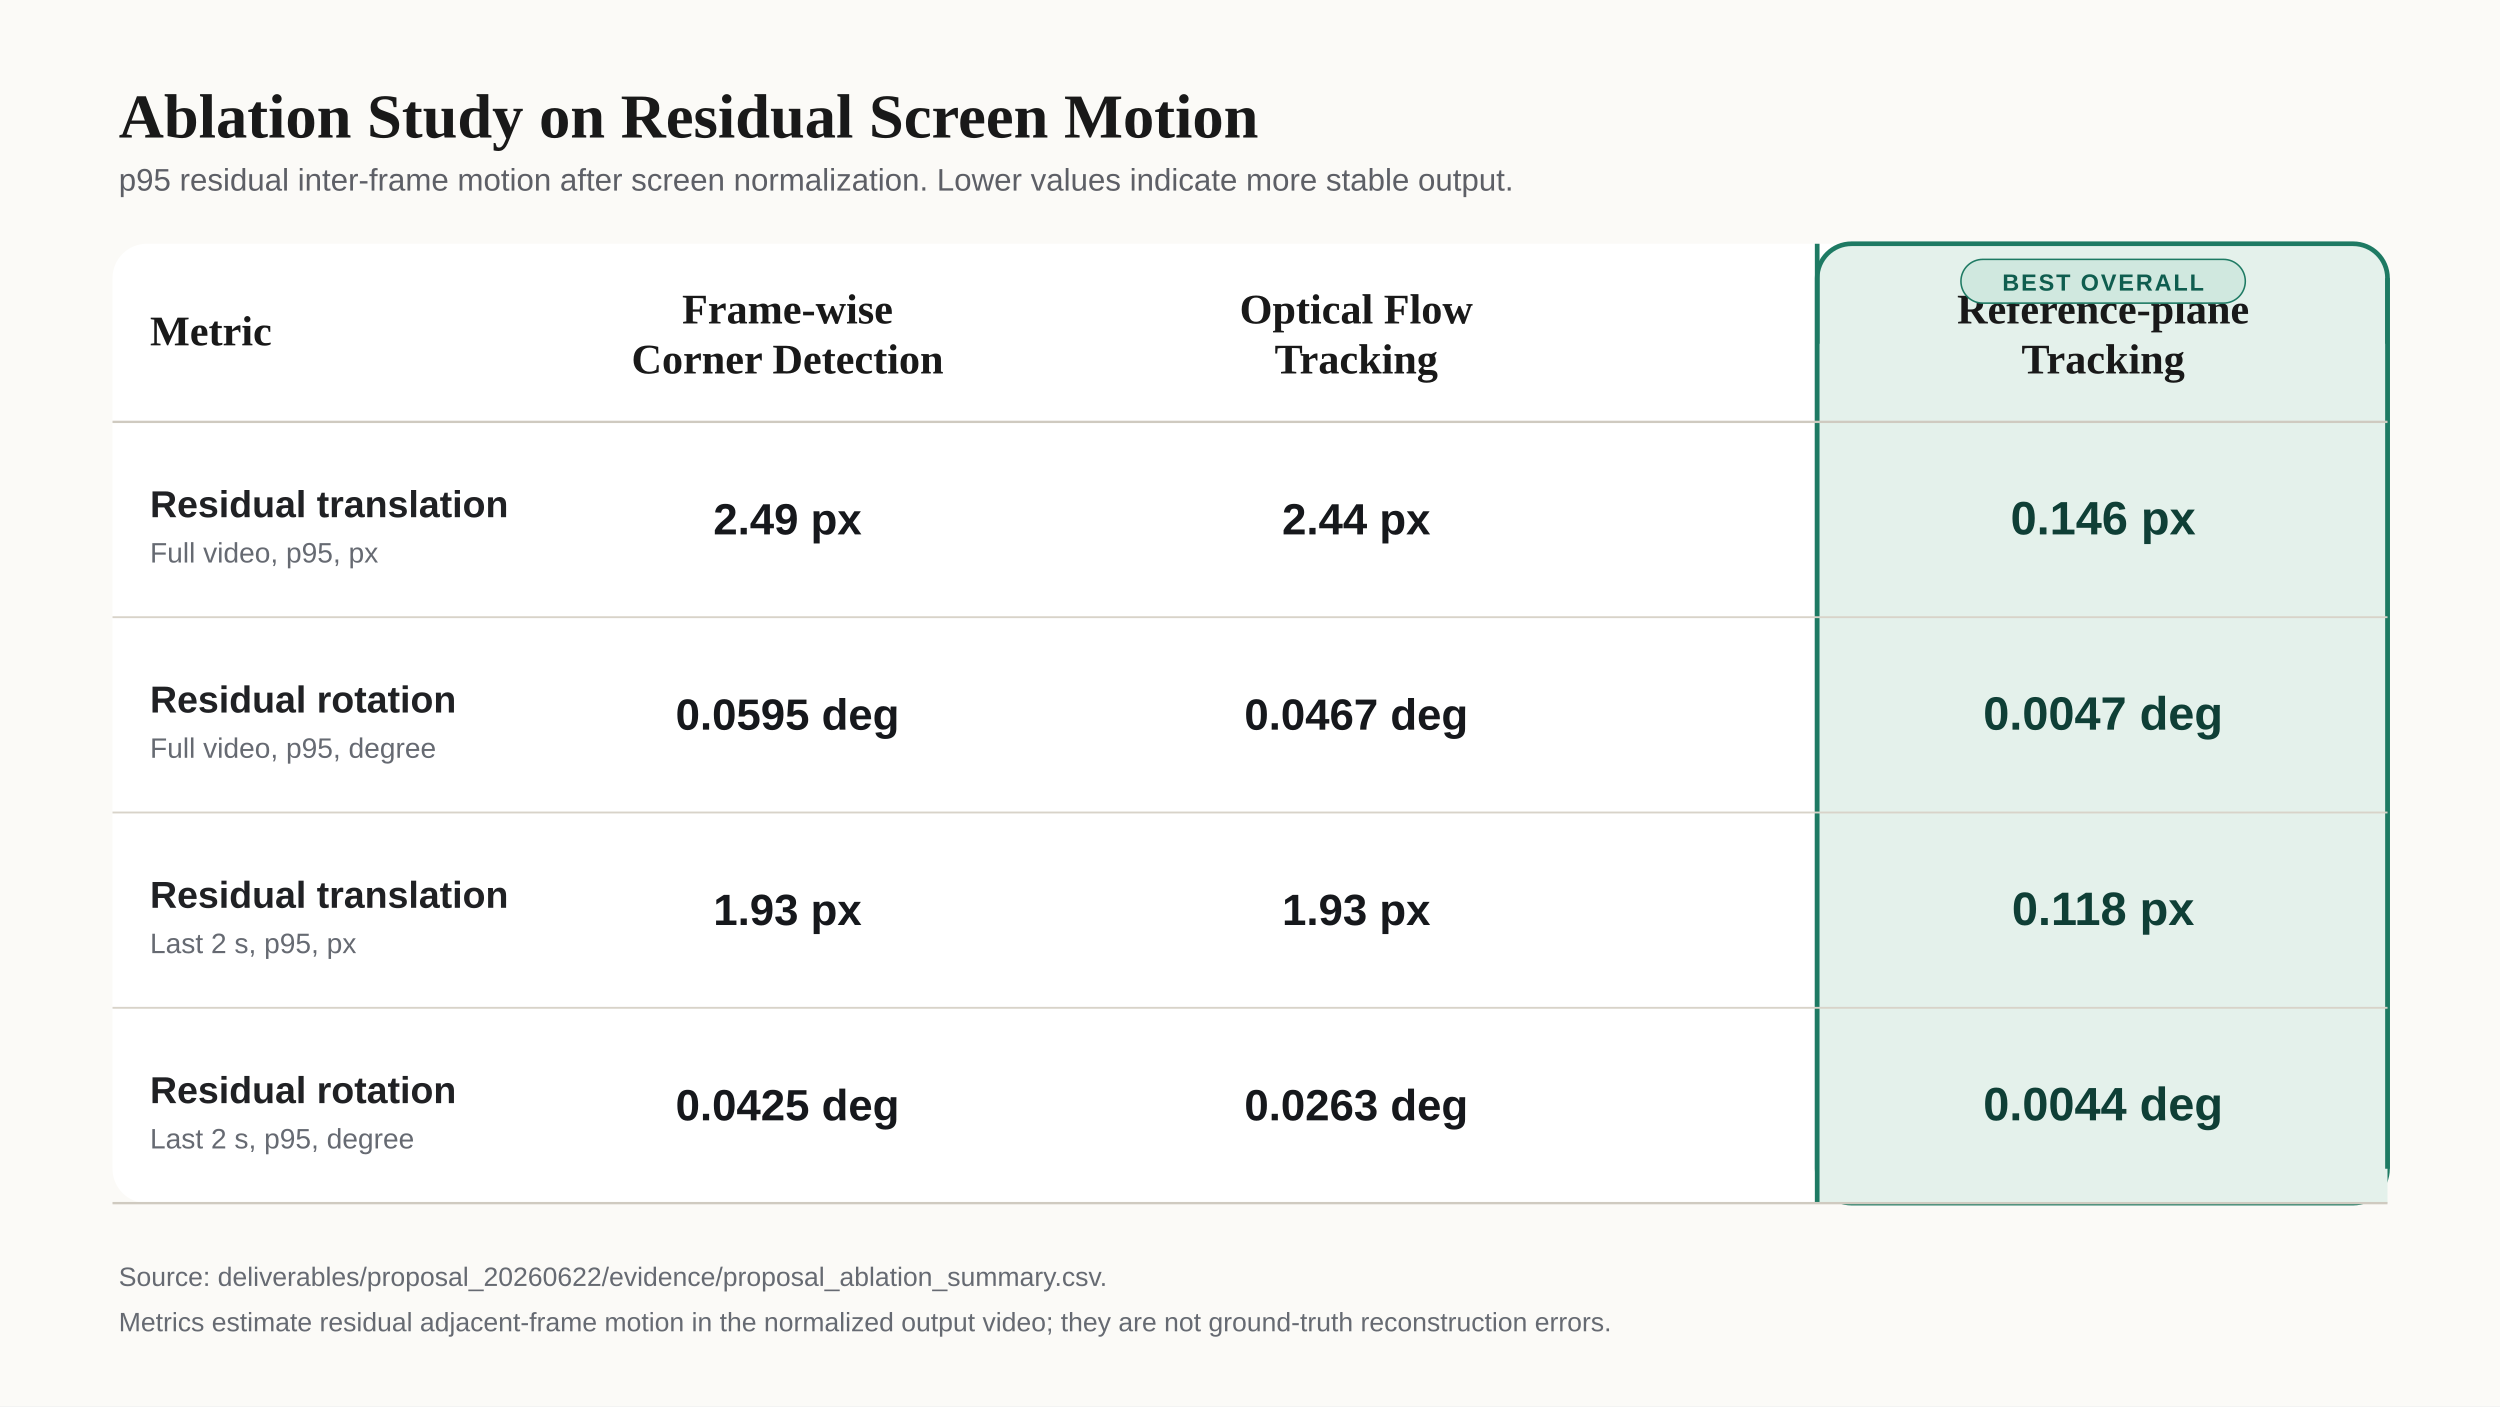
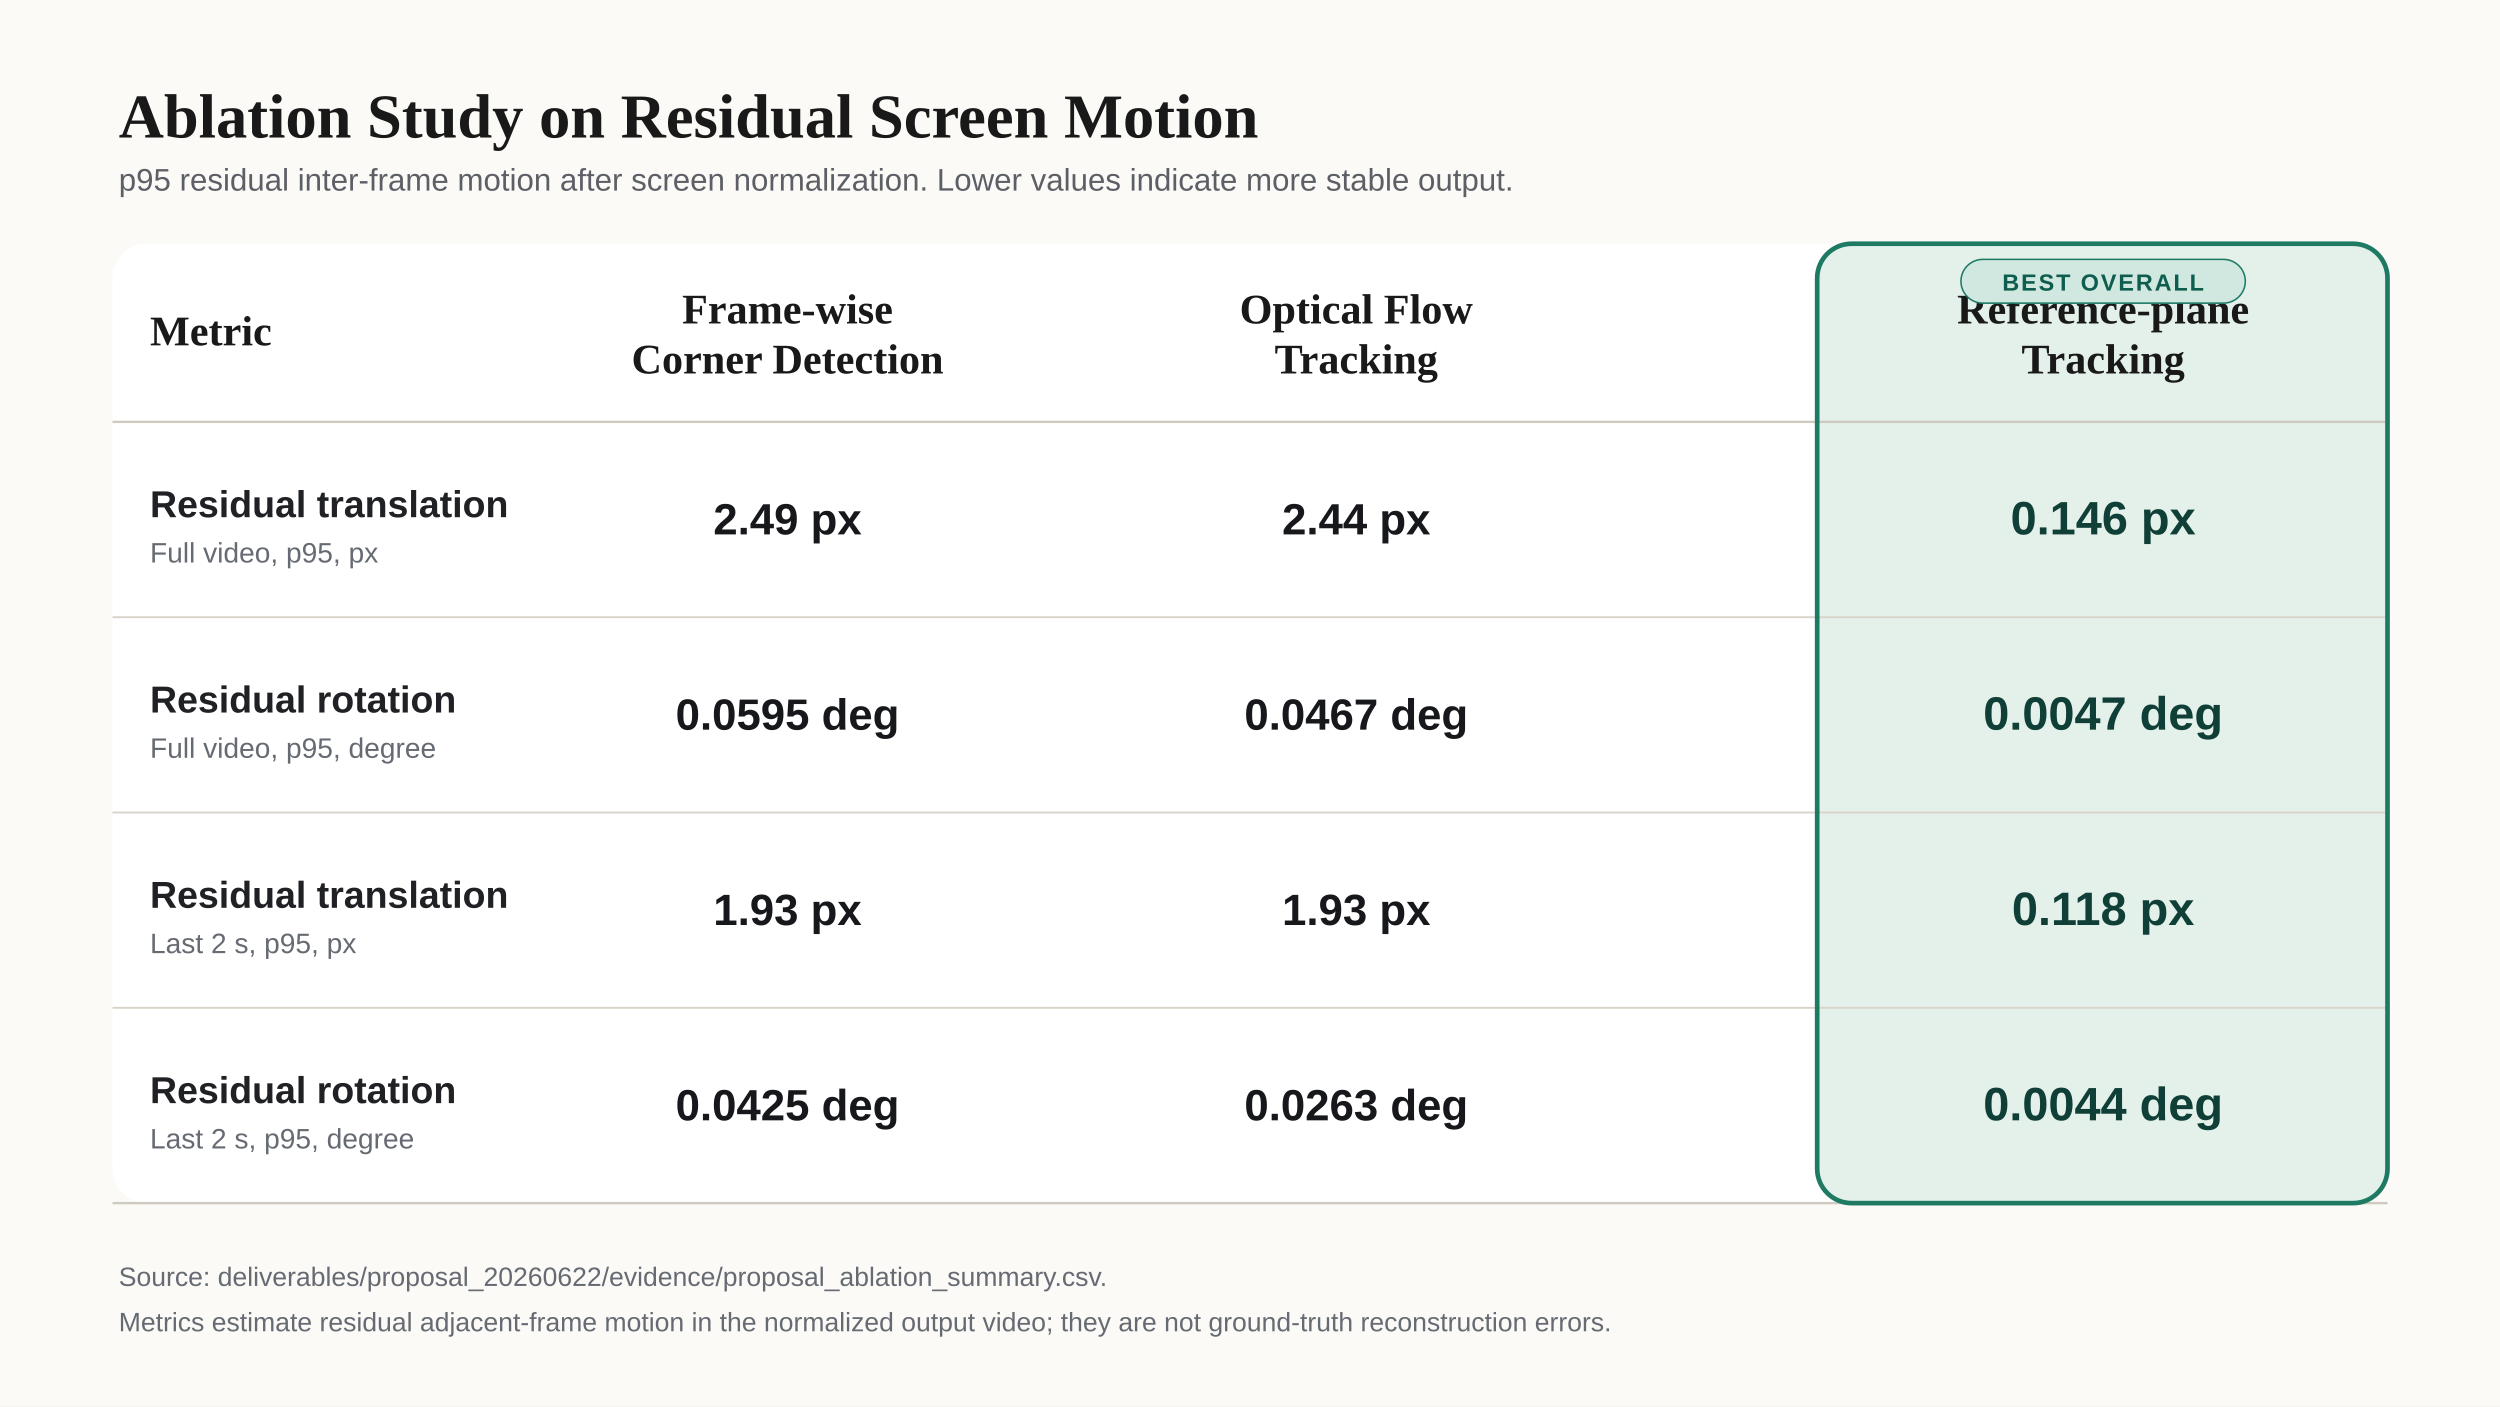
<svg xmlns="http://www.w3.org/2000/svg" width="1600" height="900" viewBox="0 0 1600 900" role="img" aria-labelledby="title desc">
  <defs>
    <style>
      .title {
        font: 700 40px Georgia, "Times New Roman", serif;
        fill: #191919;
      }
      .subtitle {
        font: 400 20px -apple-system, BlinkMacSystemFont, "Segoe UI", Arial, sans-serif;
        fill: #5d5f66;
      }
      .col-header {
        font: 700 27px Georgia, "Times New Roman", serif;
        fill: #191919;
      }
      .metric-main {
        font: 700 24px -apple-system, BlinkMacSystemFont, "Segoe UI", Arial, sans-serif;
        fill: #202124;
      }
      .metric-sub {
        font: 400 18px -apple-system, BlinkMacSystemFont, "Segoe UI", Arial, sans-serif;
        fill: #666a72;
      }
      .value {
        font: 700 28px -apple-system, BlinkMacSystemFont, "Segoe UI", Arial, sans-serif;
        fill: #16181c;
      }
      .best-value {
        font: 800 30px -apple-system, BlinkMacSystemFont, "Segoe UI", Arial, sans-serif;
        fill: #0f3f36;
      }
      .best-label {
        font: 700 15px -apple-system, BlinkMacSystemFont, "Segoe UI", Arial, sans-serif;
        letter-spacing: 1.2px;
        fill: #0f5d4f;
      }
      .footnote {
        font: 400 17px -apple-system, BlinkMacSystemFont, "Segoe UI", Arial, sans-serif;
        fill: #666a72;
      }
    </style>
  </defs>
  <rect width="1600" height="900" fill="#fbfaf7" />
  <text class="title" x="76" y="88">Ablation Study on Residual Screen Motion</text>
  <text class="subtitle" x="76" y="122">p95 residual inter-frame motion after screen normalization. Lower values indicate more stable output.</text>
  <g id="table">
    <rect x="72" y="156" width="1456" height="614" rx="22" fill="#ffffff" />
-     <rect x="1163" y="156" width="365" height="614" rx="22" fill="#e4f1eb" stroke="#1e7a63" stroke-width="3" />
-     <rect x="1163" y="220" width="365" height="550" fill="#e4f1eb" />
-     <line x1="1163" y1="156" x2="1163" y2="770" stroke="#1e7a63" stroke-width="3" />
-     <line x1="1528" y1="178" x2="1528" y2="748" stroke="#1e7a63" stroke-width="3" />
+     <rect x="1163" y="156" width="365" height="614" rx="22" fill="#e4f1eb" />
    <line x1="72" y1="270" x2="1528" y2="270" stroke="#cfcac0" stroke-width="1.5" />
    <line x1="72" y1="395" x2="1528" y2="395" stroke="#d8d3c9" stroke-width="1.2" />
    <line x1="72" y1="520" x2="1528" y2="520" stroke="#d8d3c9" stroke-width="1.2" />
    <line x1="72" y1="645" x2="1528" y2="645" stroke="#d8d3c9" stroke-width="1.2" />
    <line x1="72" y1="770" x2="1528" y2="770" stroke="#cfcac0" stroke-width="1.5" />
    <text class="col-header" x="96" y="221">Metric</text>
    <text class="col-header" x="504" y="207" text-anchor="middle">Frame-wise</text>
    <text class="col-header" x="504" y="239" text-anchor="middle">Corner Detection</text>
    <text class="col-header" x="868" y="207" text-anchor="middle">Optical Flow</text>
    <text class="col-header" x="868" y="239" text-anchor="middle">Tracking</text>
    <text class="col-header" x="1346" y="207" text-anchor="middle">Reference-plane</text>
    <text class="col-header" x="1346" y="239" text-anchor="middle">Tracking</text>
    <rect x="1255" y="166" width="182" height="28" rx="14" fill="#d0e8df" stroke="#1e7a63" stroke-width="1" />
    <text class="best-label" x="1346" y="186" text-anchor="middle">BEST OVERALL</text>
    <text class="metric-main" x="96" y="331">Residual translation</text>
    <text class="metric-sub" x="96" y="360">Full video, p95, px</text>
    <text class="value" x="504" y="342" text-anchor="middle">2.49 px</text>
    <text class="value" x="868" y="342" text-anchor="middle">2.44 px</text>
    <text class="best-value" x="1346" y="342" text-anchor="middle">0.146 px</text>
    <text class="metric-main" x="96" y="456">Residual rotation</text>
    <text class="metric-sub" x="96" y="485">Full video, p95, degree</text>
    <text class="value" x="504" y="467" text-anchor="middle">0.0595 deg</text>
    <text class="value" x="868" y="467" text-anchor="middle">0.0467 deg</text>
    <text class="best-value" x="1346" y="467" text-anchor="middle">0.0047 deg</text>
    <text class="metric-main" x="96" y="581">Residual translation</text>
    <text class="metric-sub" x="96" y="610">Last 2 s, p95, px</text>
    <text class="value" x="504" y="592" text-anchor="middle">1.93 px</text>
    <text class="value" x="868" y="592" text-anchor="middle">1.93 px</text>
    <text class="best-value" x="1346" y="592" text-anchor="middle">0.118 px</text>
    <text class="metric-main" x="96" y="706">Residual rotation</text>
    <text class="metric-sub" x="96" y="735">Last 2 s, p95, degree</text>
    <text class="value" x="504" y="717" text-anchor="middle">0.0425 deg</text>
    <text class="value" x="868" y="717" text-anchor="middle">0.0263 deg</text>
    <text class="best-value" x="1346" y="717" text-anchor="middle">0.0044 deg</text>
+     <rect x="1163" y="156" width="365" height="614" rx="22" fill="none" stroke="#1e7a63" stroke-width="3" />
  </g>
  <text class="footnote" x="76" y="823">Source: deliverables/proposal_20260622/evidence/proposal_ablation_summary.csv.</text>
  <text class="footnote" x="76" y="852">Metrics estimate residual adjacent-frame motion in the normalized output video; they are not ground-truth reconstruction errors.</text>
</svg>
